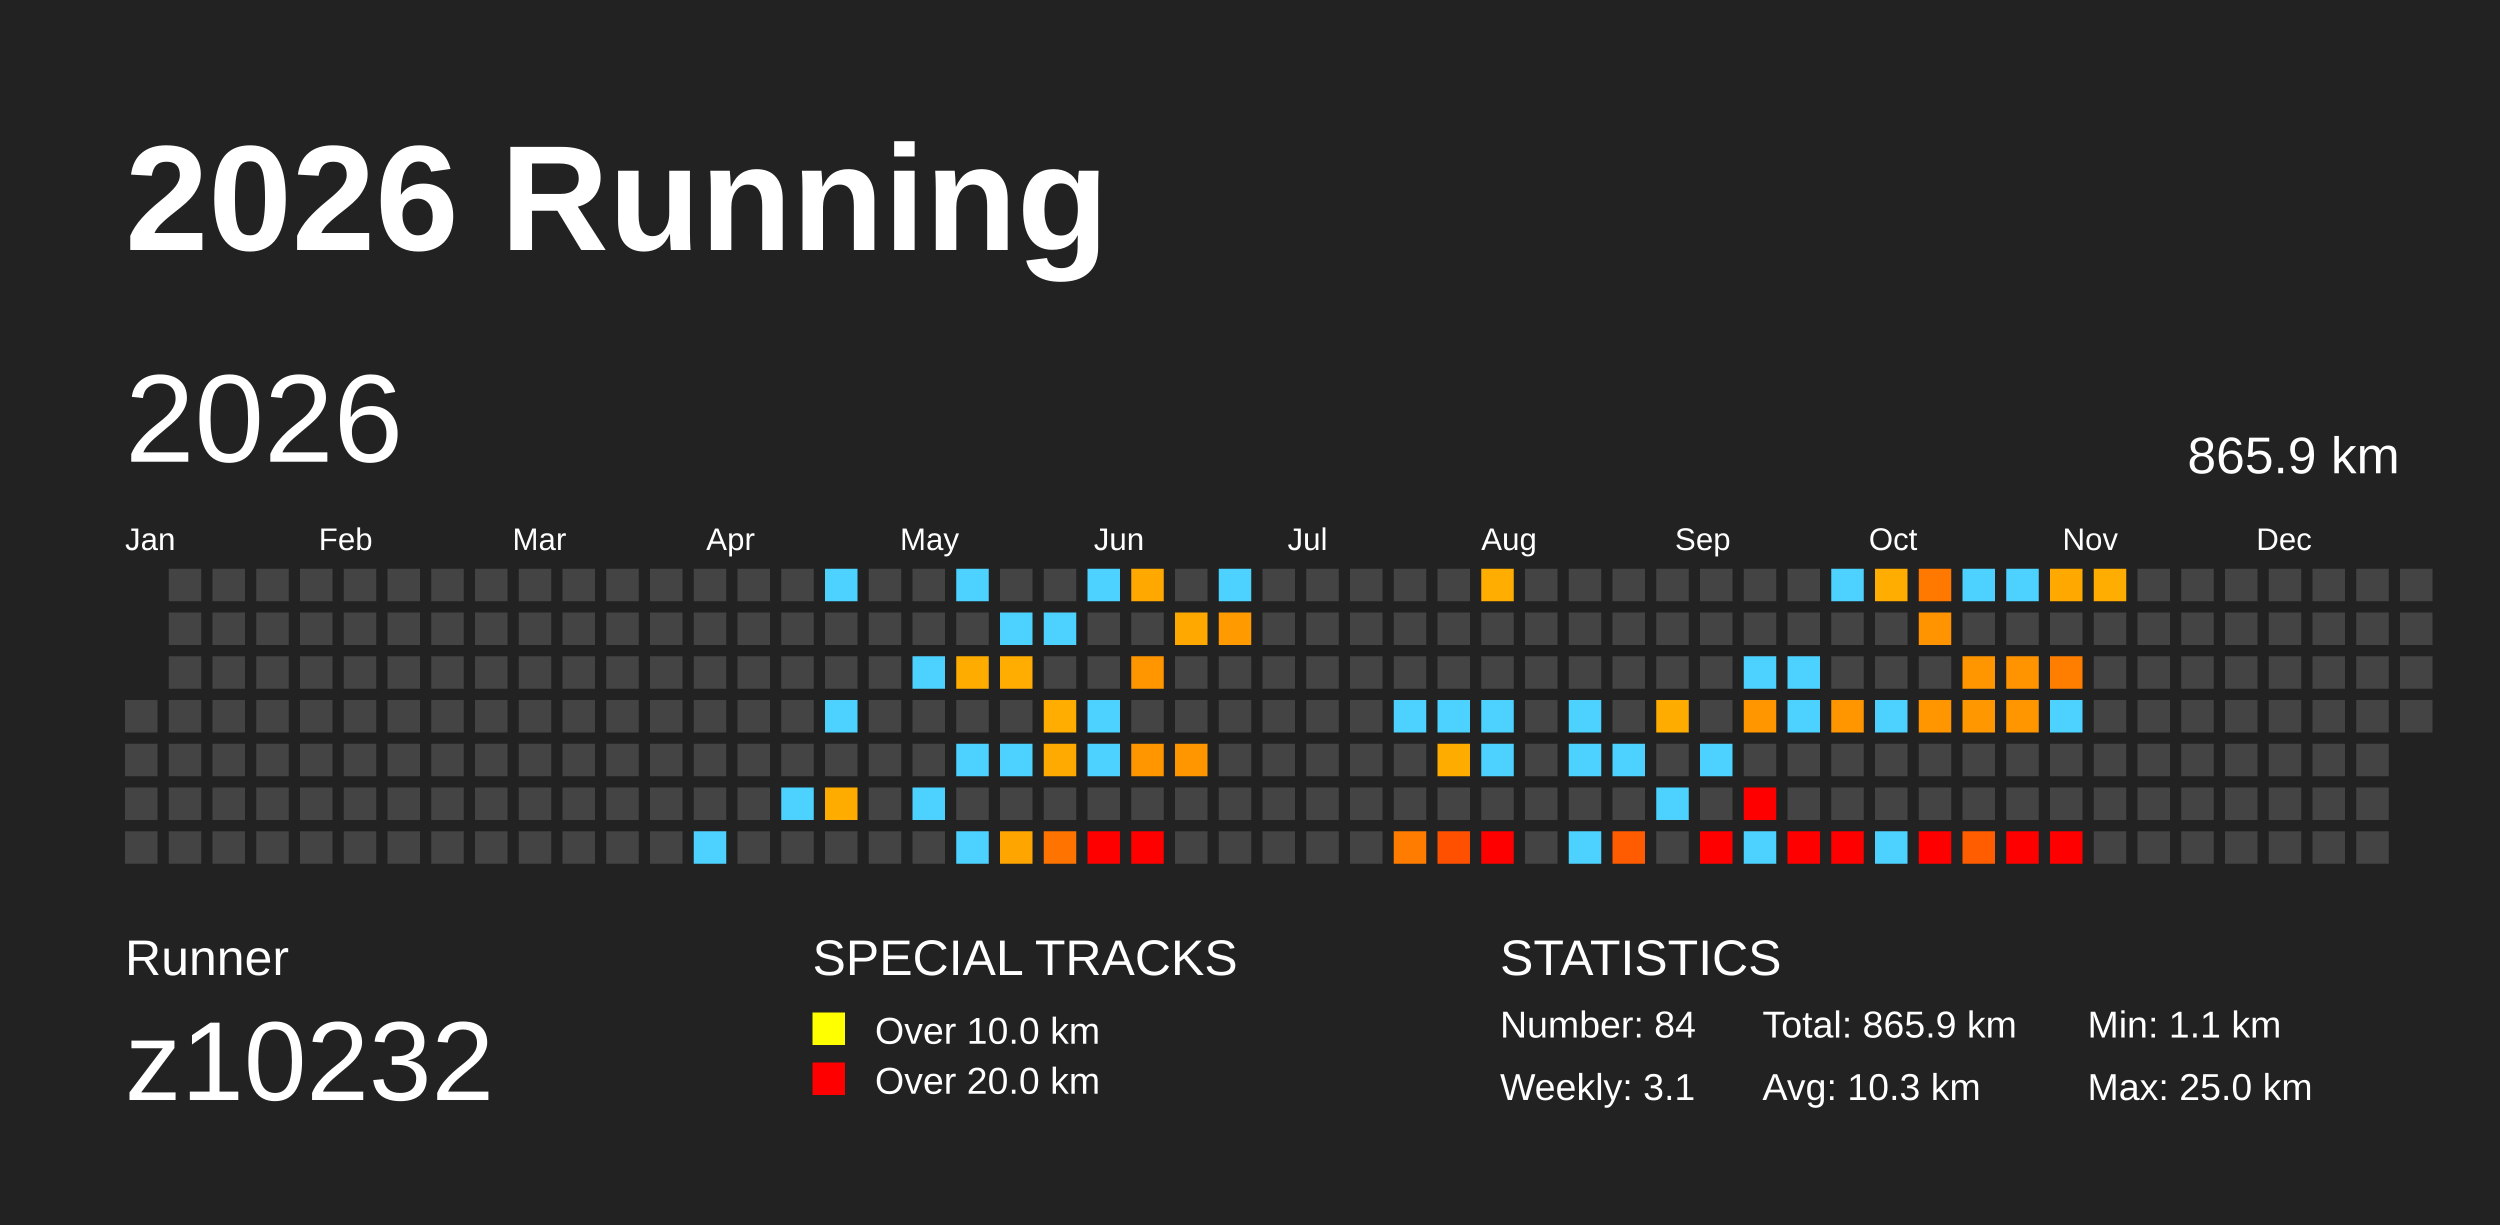
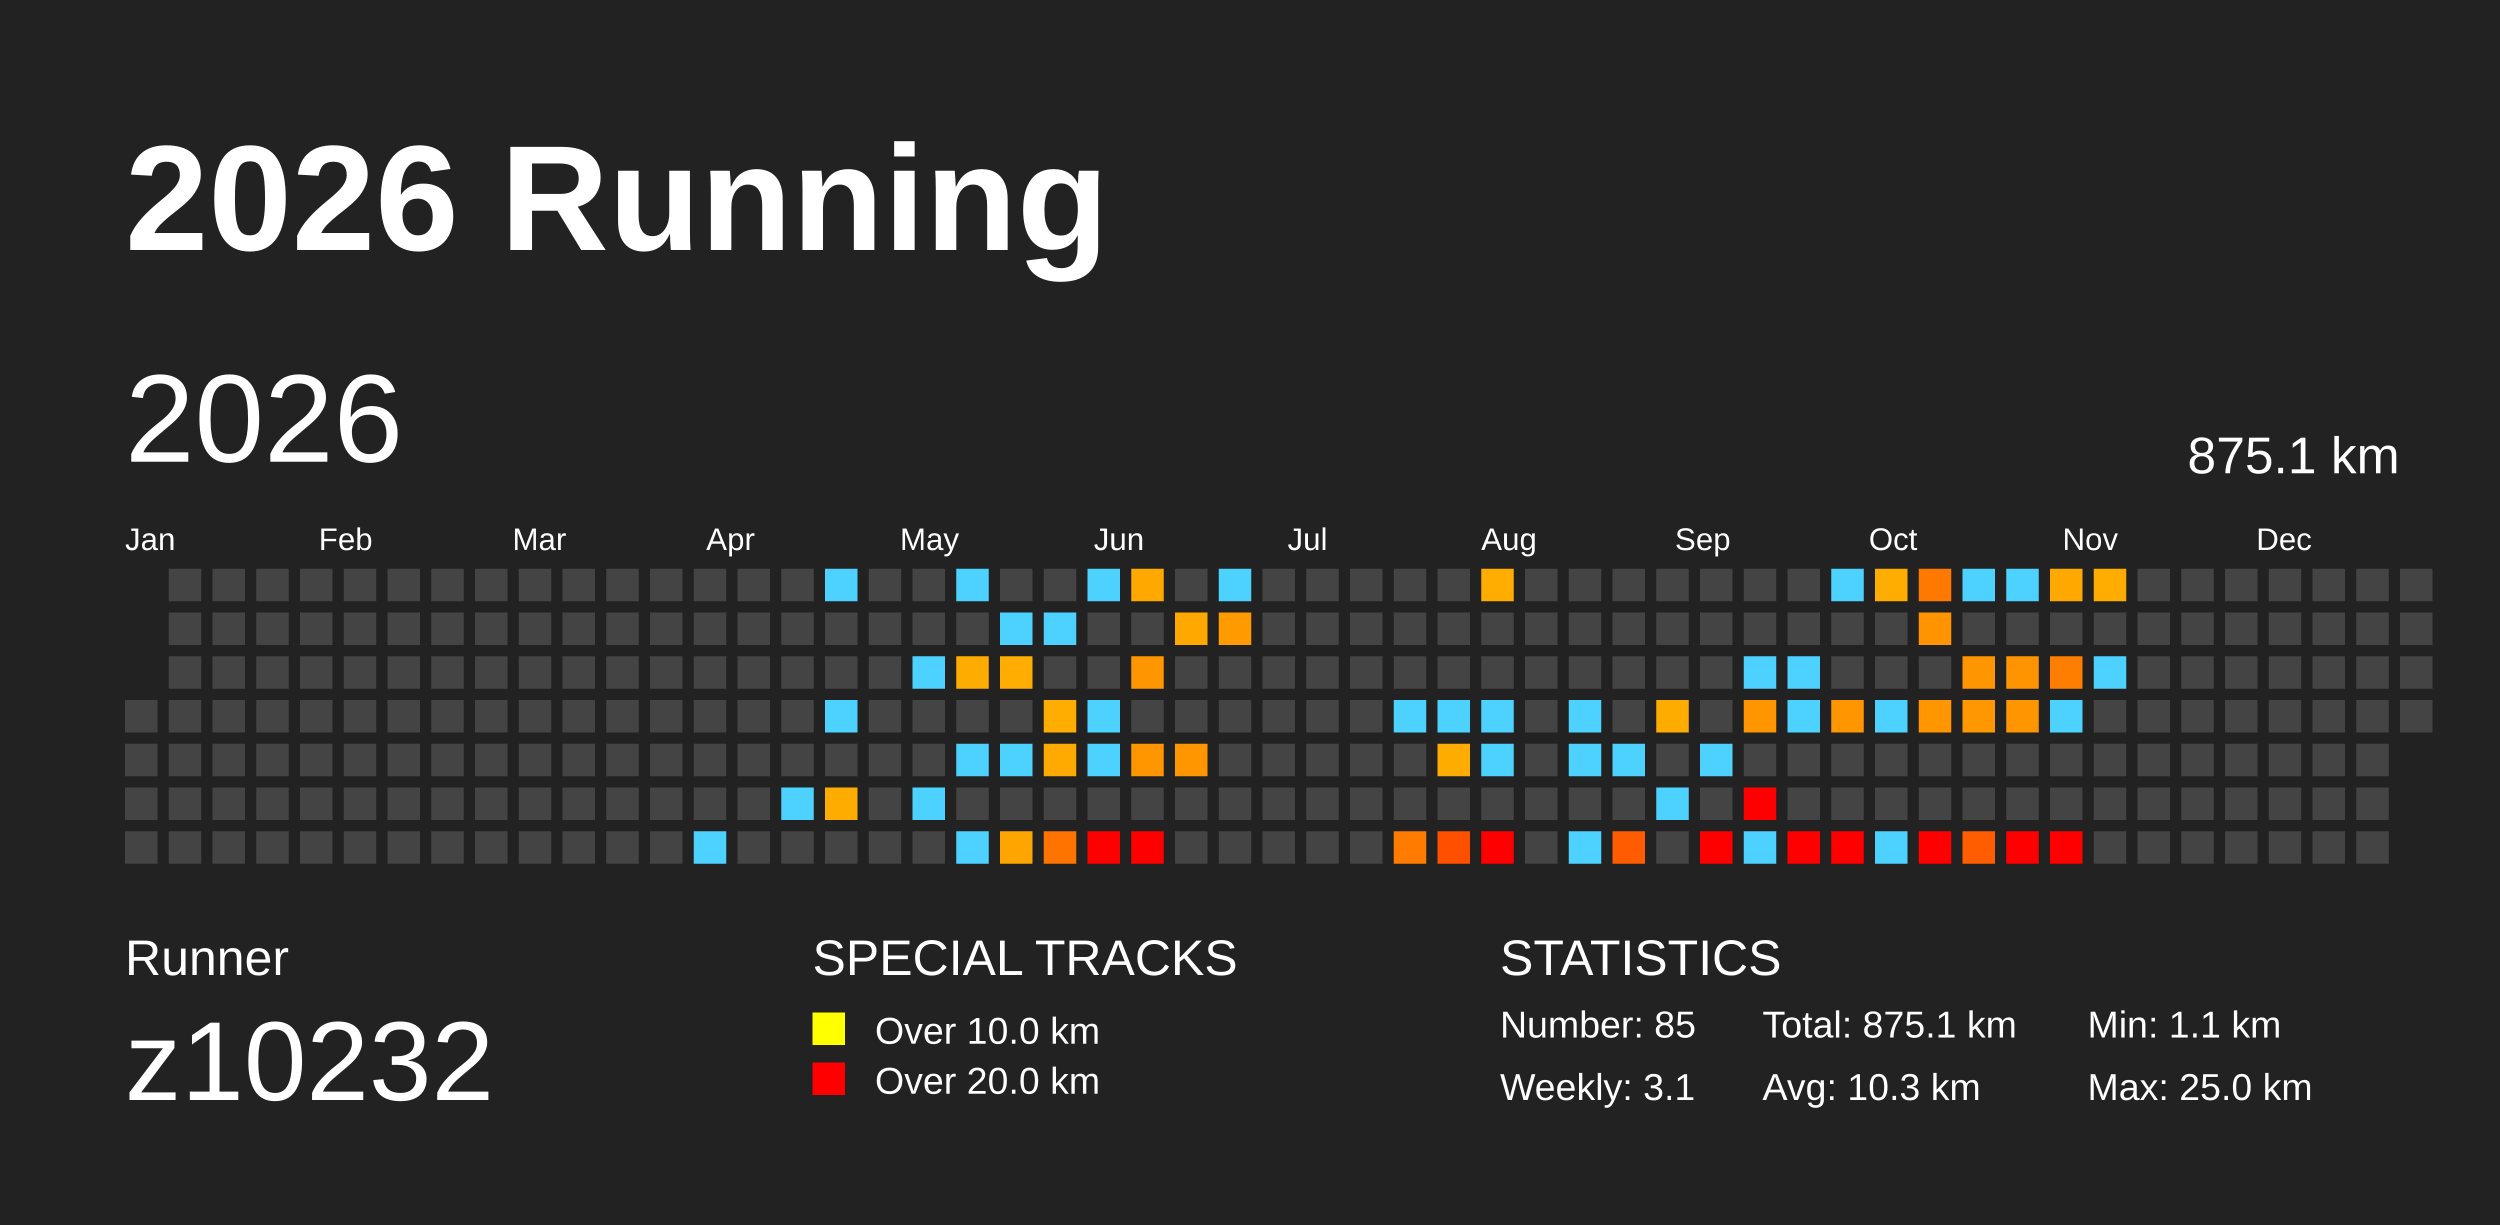
<svg xmlns="http://www.w3.org/2000/svg" baseProfile="full" height="98mm" version="1.1" viewBox="0,0,200,98" width="200mm">
  <defs>
    <pattern height="2" id="indoor-stripe" patternUnits="userSpaceOnUse" width="2">
      <line stroke="white" stroke-opacity="0.45" stroke-width="0.5" x1="0" x2="2" y1="2" y2="0" />
    </pattern>
  </defs>
  <rect fill="#222222" height="98" width="200" x="0" y="0" />
  <text fill="#FFFFFF" style="font-size:12px; font-family:Arial; font-weight:bold;" x="10" y="20">2026 Running</text>
  <text fill="#FFFFFF" style="font-size:4px; font-family:Arial" x="10" y="78">Runner</text>
  <text fill="#FFFFFF" style="font-size:9px; font-family:Arial" x="10" y="88">z10232</text>
  <text fill="#FFFFFF" style="font-size:4px; font-family:Arial" x="65" y="78">SPECIAL TRACKS</text>
  <rect fill="yellow" height="2.6" width="2.6" x="65" y="81" />
  <text fill="#FFFFFF" style="font-size:3px; font-family:Arial" x="70" y="83.5">Over 10.0 km</text>
  <rect fill="red" height="2.6" width="2.6" x="65" y="85" />
  <text fill="#FFFFFF" style="font-size:3px; font-family:Arial" x="70" y="87.5">Over 20.0 km</text>
  <text fill="#FFFFFF" style="font-size:4px; font-family:Arial" x="120" y="78">STATISTICS</text>
-   <text fill="#FFFFFF" style="font-size:3px; font-family:Arial" x="120" y="83">Number: 84</text>
+   <text fill="#FFFFFF" style="font-size:3px; font-family:Arial" x="120" y="83">Number: 85</text>
  <text fill="#FFFFFF" style="font-size:3px; font-family:Arial" x="120" y="88">Weekly: 3.1</text>
-   <text fill="#FFFFFF" style="font-size:3px; font-family:Arial" x="141" y="83">Total: 865.9 km</text>
+   <text fill="#FFFFFF" style="font-size:3px; font-family:Arial" x="141" y="83">Total: 875.1 km</text>
  <text fill="#FFFFFF" style="font-size:3px; font-family:Arial" x="141" y="88">Avg: 10.3 km</text>
  <text fill="#FFFFFF" style="font-size:3px; font-family:Arial" x="167" y="83">Min: 1.1 km</text>
  <text fill="#FFFFFF" style="font-size:3px; font-family:Arial" x="167" y="88">Max: 25.0 km</text>
  <text dominant-baseline="hanging" fill="#FFFFFF" style="font-size:10.0px; font-family:Arial;" x="10" y="30">2026</text>
-   <text dominant-baseline="hanging" fill="#FFFFFF" style="font-size:4.125px; font-family:Arial;" x="175" y="35">865.9 km</text>
+   <text dominant-baseline="hanging" fill="#FFFFFF" style="font-size:4.125px; font-family:Arial;" x="175" y="35">875.1 km</text>
  <text fill="#FFFFFF" style="font-size:2.5px; font-family:Arial" x="10.0" y="44">Jan</text>
  <text fill="#FFFFFF" style="font-size:2.5px; font-family:Arial" x="25.5" y="44">Feb</text>
  <text fill="#FFFFFF" style="font-size:2.5px; font-family:Arial" x="41.0" y="44">Mar</text>
  <text fill="#FFFFFF" style="font-size:2.5px; font-family:Arial" x="56.5" y="44">Apr</text>
  <text fill="#FFFFFF" style="font-size:2.5px; font-family:Arial" x="72.0" y="44">May</text>
  <text fill="#FFFFFF" style="font-size:2.5px; font-family:Arial" x="87.5" y="44">Jun</text>
  <text fill="#FFFFFF" style="font-size:2.5px; font-family:Arial" x="103.0" y="44">Jul</text>
  <text fill="#FFFFFF" style="font-size:2.5px; font-family:Arial" x="118.5" y="44">Aug</text>
  <text fill="#FFFFFF" style="font-size:2.5px; font-family:Arial" x="134.0" y="44">Sep</text>
  <text fill="#FFFFFF" style="font-size:2.5px; font-family:Arial" x="149.5" y="44">Oct</text>
  <text fill="#FFFFFF" style="font-size:2.5px; font-family:Arial" x="165.0" y="44">Nov</text>
  <text fill="#FFFFFF" style="font-size:2.5px; font-family:Arial" x="180.5" y="44">Dec</text>
  <rect fill="#444444" height="2.6" width="2.6" x="10.0" y="56.0" />
  <rect fill="#444444" height="2.6" width="2.6" x="10.0" y="59.5" />
  <rect fill="#444444" height="2.6" width="2.6" x="10.0" y="63.0" />
  <rect fill="#444444" height="2.6" width="2.6" x="10.0" y="66.5" />
  <rect fill="#444444" height="2.6" width="2.6" x="13.5" y="45.5" />
  <rect fill="#444444" height="2.6" width="2.6" x="13.5" y="49.0" />
  <rect fill="#444444" height="2.6" width="2.6" x="13.5" y="52.5" />
  <rect fill="#444444" height="2.6" width="2.6" x="13.5" y="56.0" />
  <rect fill="#444444" height="2.6" width="2.6" x="13.5" y="59.5" />
  <rect fill="#444444" height="2.6" width="2.6" x="13.5" y="63.0" />
  <rect fill="#444444" height="2.6" width="2.6" x="13.5" y="66.5" />
  <rect fill="#444444" height="2.6" width="2.6" x="17.0" y="45.5" />
  <rect fill="#444444" height="2.6" width="2.6" x="17.0" y="49.0" />
  <rect fill="#444444" height="2.6" width="2.6" x="17.0" y="52.5" />
  <rect fill="#444444" height="2.6" width="2.6" x="17.0" y="56.0" />
  <rect fill="#444444" height="2.6" width="2.6" x="17.0" y="59.5" />
  <rect fill="#444444" height="2.6" width="2.6" x="17.0" y="63.0" />
  <rect fill="#444444" height="2.6" width="2.6" x="17.0" y="66.5" />
  <rect fill="#444444" height="2.6" width="2.6" x="20.5" y="45.5" />
  <rect fill="#444444" height="2.6" width="2.6" x="20.5" y="49.0" />
  <rect fill="#444444" height="2.6" width="2.6" x="20.5" y="52.5" />
  <rect fill="#444444" height="2.6" width="2.6" x="20.5" y="56.0" />
  <rect fill="#444444" height="2.6" width="2.6" x="20.5" y="59.5" />
  <rect fill="#444444" height="2.6" width="2.6" x="20.5" y="63.0" />
  <rect fill="#444444" height="2.6" width="2.6" x="20.5" y="66.5" />
  <rect fill="#444444" height="2.6" width="2.6" x="24.0" y="45.5" />
  <rect fill="#444444" height="2.6" width="2.6" x="24.0" y="49.0" />
  <rect fill="#444444" height="2.6" width="2.6" x="24.0" y="52.5" />
  <rect fill="#444444" height="2.6" width="2.6" x="24.0" y="56.0" />
  <rect fill="#444444" height="2.6" width="2.6" x="24.0" y="59.5" />
  <rect fill="#444444" height="2.6" width="2.6" x="24.0" y="63.0" />
  <rect fill="#444444" height="2.6" width="2.6" x="24.0" y="66.5" />
  <rect fill="#444444" height="2.6" width="2.6" x="27.5" y="45.5" />
  <rect fill="#444444" height="2.6" width="2.6" x="27.5" y="49.0" />
  <rect fill="#444444" height="2.6" width="2.6" x="27.5" y="52.5" />
  <rect fill="#444444" height="2.6" width="2.6" x="27.5" y="56.0" />
  <rect fill="#444444" height="2.6" width="2.6" x="27.5" y="59.5" />
  <rect fill="#444444" height="2.6" width="2.6" x="27.5" y="63.0" />
  <rect fill="#444444" height="2.6" width="2.6" x="27.5" y="66.5" />
  <rect fill="#444444" height="2.6" width="2.6" x="31.0" y="45.5" />
  <rect fill="#444444" height="2.6" width="2.6" x="31.0" y="49.0" />
  <rect fill="#444444" height="2.6" width="2.6" x="31.0" y="52.5" />
  <rect fill="#444444" height="2.6" width="2.6" x="31.0" y="56.0" />
  <rect fill="#444444" height="2.6" width="2.6" x="31.0" y="59.5" />
  <rect fill="#444444" height="2.6" width="2.6" x="31.0" y="63.0" />
  <rect fill="#444444" height="2.6" width="2.6" x="31.0" y="66.5" />
  <rect fill="#444444" height="2.6" width="2.6" x="34.5" y="45.5" />
  <rect fill="#444444" height="2.6" width="2.6" x="34.5" y="49.0" />
  <rect fill="#444444" height="2.6" width="2.6" x="34.5" y="52.5" />
  <rect fill="#444444" height="2.6" width="2.6" x="34.5" y="56.0" />
  <rect fill="#444444" height="2.6" width="2.6" x="34.5" y="59.5" />
  <rect fill="#444444" height="2.6" width="2.6" x="34.5" y="63.0" />
  <rect fill="#444444" height="2.6" width="2.6" x="34.5" y="66.5" />
  <rect fill="#444444" height="2.6" width="2.6" x="38.0" y="45.5" />
  <rect fill="#444444" height="2.6" width="2.6" x="38.0" y="49.0" />
  <rect fill="#444444" height="2.6" width="2.6" x="38.0" y="52.5" />
  <rect fill="#444444" height="2.6" width="2.6" x="38.0" y="56.0" />
  <rect fill="#444444" height="2.6" width="2.6" x="38.0" y="59.5" />
  <rect fill="#444444" height="2.6" width="2.6" x="38.0" y="63.0" />
  <rect fill="#444444" height="2.6" width="2.6" x="38.0" y="66.5" />
  <rect fill="#444444" height="2.6" width="2.6" x="41.5" y="45.5" />
  <rect fill="#444444" height="2.6" width="2.6" x="41.5" y="49.0" />
  <rect fill="#444444" height="2.6" width="2.6" x="41.5" y="52.5" />
  <rect fill="#444444" height="2.6" width="2.6" x="41.5" y="56.0" />
  <rect fill="#444444" height="2.6" width="2.6" x="41.5" y="59.5" />
  <rect fill="#444444" height="2.6" width="2.6" x="41.5" y="63.0" />
  <rect fill="#444444" height="2.6" width="2.6" x="41.5" y="66.5" />
  <rect fill="#444444" height="2.6" width="2.6" x="45.0" y="45.5" />
  <rect fill="#444444" height="2.6" width="2.6" x="45.0" y="49.0" />
  <rect fill="#444444" height="2.6" width="2.6" x="45.0" y="52.5" />
  <rect fill="#444444" height="2.6" width="2.6" x="45.0" y="56.0" />
  <rect fill="#444444" height="2.6" width="2.6" x="45.0" y="59.5" />
  <rect fill="#444444" height="2.6" width="2.6" x="45.0" y="63.0" />
  <rect fill="#444444" height="2.6" width="2.6" x="45.0" y="66.5" />
  <rect fill="#444444" height="2.6" width="2.6" x="48.5" y="45.5" />
  <rect fill="#444444" height="2.6" width="2.6" x="48.5" y="49.0" />
  <rect fill="#444444" height="2.6" width="2.6" x="48.5" y="52.5" />
  <rect fill="#444444" height="2.6" width="2.6" x="48.5" y="56.0" />
  <rect fill="#444444" height="2.6" width="2.6" x="48.5" y="59.5" />
  <rect fill="#444444" height="2.6" width="2.6" x="48.5" y="63.0" />
  <rect fill="#444444" height="2.6" width="2.6" x="48.5" y="66.5" />
  <rect fill="#444444" height="2.6" width="2.6" x="52.0" y="45.5" />
  <rect fill="#444444" height="2.6" width="2.6" x="52.0" y="49.0" />
  <rect fill="#444444" height="2.6" width="2.6" x="52.0" y="52.5" />
  <rect fill="#444444" height="2.6" width="2.6" x="52.0" y="56.0" />
  <rect fill="#444444" height="2.6" width="2.6" x="52.0" y="59.5" />
  <rect fill="#444444" height="2.6" width="2.6" x="52.0" y="63.0" />
  <rect fill="#444444" height="2.6" width="2.6" x="52.0" y="66.5" />
  <rect fill="#444444" height="2.6" width="2.6" x="55.5" y="45.5" />
  <rect fill="#444444" height="2.6" width="2.6" x="55.5" y="49.0" />
  <rect fill="#444444" height="2.6" width="2.6" x="55.5" y="52.5" />
  <rect fill="#444444" height="2.6" width="2.6" x="55.5" y="56.0" />
  <rect fill="#444444" height="2.6" width="2.6" x="55.5" y="59.5" />
  <rect fill="#444444" height="2.6" width="2.6" x="55.5" y="63.0" />
  <rect fill="#4dd2ff" height="2.6" width="2.6" x="55.5" y="66.5" />
  <rect fill="#444444" height="2.6" width="2.6" x="59.0" y="45.5" />
  <rect fill="#444444" height="2.6" width="2.6" x="59.0" y="49.0" />
  <rect fill="#444444" height="2.6" width="2.6" x="59.0" y="52.5" />
  <rect fill="#444444" height="2.6" width="2.6" x="59.0" y="56.0" />
  <rect fill="#444444" height="2.6" width="2.6" x="59.0" y="59.5" />
  <rect fill="#444444" height="2.6" width="2.6" x="59.0" y="63.0" />
  <rect fill="#444444" height="2.6" width="2.6" x="59.0" y="66.5" />
  <rect fill="#444444" height="2.6" width="2.6" x="62.5" y="45.5" />
  <rect fill="#444444" height="2.6" width="2.6" x="62.5" y="49.0" />
  <rect fill="#444444" height="2.6" width="2.6" x="62.5" y="52.5" />
  <rect fill="#444444" height="2.6" width="2.6" x="62.5" y="56.0" />
  <rect fill="#444444" height="2.6" width="2.6" x="62.5" y="59.5" />
  <rect fill="#4dd2ff" height="2.6" width="2.6" x="62.5" y="63.0" />
  <rect fill="#444444" height="2.6" width="2.6" x="62.5" y="66.5" />
  <rect fill="#4dd2ff" height="2.6" width="2.6" x="66.0" y="45.5" />
  <rect fill="#444444" height="2.6" width="2.6" x="66.0" y="49.0" />
  <rect fill="#444444" height="2.6" width="2.6" x="66.0" y="52.5" />
  <rect fill="#4dd2ff" height="2.6" width="2.6" x="66.0" y="56.0" />
  <rect fill="#444444" height="2.6" width="2.6" x="66.0" y="59.5" />
  <rect fill="#ffac00" height="2.6" width="2.6" x="66.0" y="63.0" />
  <rect fill="#444444" height="2.6" width="2.6" x="66.0" y="66.5" />
  <rect fill="#444444" height="2.6" width="2.6" x="69.5" y="45.5" />
  <rect fill="#444444" height="2.6" width="2.6" x="69.5" y="49.0" />
  <rect fill="#444444" height="2.6" width="2.6" x="69.5" y="52.5" />
  <rect fill="#444444" height="2.6" width="2.6" x="69.5" y="56.0" />
  <rect fill="#444444" height="2.6" width="2.6" x="69.5" y="59.5" />
  <rect fill="#444444" height="2.6" width="2.6" x="69.5" y="63.0" />
  <rect fill="#444444" height="2.6" width="2.6" x="69.5" y="66.5" />
  <rect fill="#444444" height="2.6" width="2.6" x="73.0" y="45.5" />
  <rect fill="#444444" height="2.6" width="2.6" x="73.0" y="49.0" />
  <rect fill="#4dd2ff" height="2.6" width="2.6" x="73.0" y="52.5" />
  <rect fill="#444444" height="2.6" width="2.6" x="73.0" y="56.0" />
  <rect fill="#444444" height="2.6" width="2.6" x="73.0" y="59.5" />
  <rect fill="#4dd2ff" height="2.6" width="2.6" x="73.0" y="63.0" />
  <rect fill="#444444" height="2.6" width="2.6" x="73.0" y="66.5" />
  <rect fill="#4dd2ff" height="2.6" width="2.6" x="76.5" y="45.5" />
  <rect fill="#444444" height="2.6" width="2.6" x="76.5" y="49.0" />
  <rect fill="#ffac00" height="2.6" width="2.6" x="76.5" y="52.5" />
  <rect fill="#444444" height="2.6" width="2.6" x="76.5" y="56.0" />
  <rect fill="#4dd2ff" height="2.6" width="2.6" x="76.5" y="59.5" />
  <rect fill="#444444" height="2.6" width="2.6" x="76.5" y="63.0" />
  <rect fill="#4dd2ff" height="2.6" width="2.6" x="76.5" y="66.5" />
  <rect fill="#444444" height="2.6" width="2.6" x="80.0" y="45.5" />
  <rect fill="#4dd2ff" height="2.6" width="2.6" x="80.0" y="49.0" />
  <rect fill="#ffad00" height="2.6" width="2.6" x="80.0" y="52.5" />
  <rect fill="#444444" height="2.6" width="2.6" x="80.0" y="56.0" />
  <rect fill="#4dd2ff" height="2.6" width="2.6" x="80.0" y="59.5" />
  <rect fill="#444444" height="2.6" width="2.6" x="80.0" y="63.0" />
  <rect fill="#ffa500" height="2.6" width="2.6" x="80.0" y="66.5" />
  <rect fill="#444444" height="2.6" width="2.6" x="83.5" y="45.5" />
  <rect fill="#4dd2ff" height="2.6" width="2.6" x="83.5" y="49.0" />
  <rect fill="#444444" height="2.6" width="2.6" x="83.5" y="52.5" />
  <rect fill="#ffad00" height="2.6" width="2.6" x="83.5" y="56.0" />
  <rect fill="#ffaa00" height="2.6" width="2.6" x="83.5" y="59.5" />
  <rect fill="#444444" height="2.6" width="2.6" x="83.5" y="63.0" />
  <rect fill="#ff7400" height="2.6" width="2.6" x="83.5" y="66.5" />
  <rect fill="#4dd2ff" height="2.6" width="2.6" x="87.0" y="45.5" />
  <rect fill="#444444" height="2.6" width="2.6" x="87.0" y="49.0" />
  <rect fill="#444444" height="2.6" width="2.6" x="87.0" y="52.5" />
  <rect fill="#4dd2ff" height="2.6" width="2.6" x="87.0" y="56.0" />
  <rect fill="#4dd2ff" height="2.6" width="2.6" x="87.0" y="59.5" />
  <rect fill="#444444" height="2.6" width="2.6" x="87.0" y="63.0" />
  <rect fill="red" height="2.6" width="2.6" x="87.0" y="66.5" />
  <rect fill="#ffa900" height="2.6" width="2.6" x="90.5" y="45.5" />
  <rect fill="#444444" height="2.6" width="2.6" x="90.5" y="49.0" />
  <rect fill="#ff9600" height="2.6" width="2.6" x="90.5" y="52.5" />
  <rect fill="#444444" height="2.6" width="2.6" x="90.5" y="56.0" />
  <rect fill="#ff9600" height="2.6" width="2.6" x="90.5" y="59.5" />
  <rect fill="#444444" height="2.6" width="2.6" x="90.5" y="63.0" />
  <rect fill="red" height="2.6" width="2.6" x="90.5" y="66.5" />
  <rect fill="#444444" height="2.6" width="2.6" x="94.0" y="45.5" />
  <rect fill="#ffa900" height="2.6" width="2.6" x="94.0" y="49.0" />
  <rect fill="#444444" height="2.6" width="2.6" x="94.0" y="52.5" />
  <rect fill="#444444" height="2.6" width="2.6" x="94.0" y="56.0" />
  <rect fill="#ff9600" height="2.6" width="2.6" x="94.0" y="59.5" />
  <rect fill="#444444" height="2.6" width="2.6" x="94.0" y="63.0" />
  <rect fill="#444444" height="2.6" width="2.6" x="94.0" y="66.5" />
  <rect fill="#4dd2ff" height="2.6" width="2.6" x="97.5" y="45.5" />
  <rect fill="#ff9a00" height="2.6" width="2.6" x="97.5" y="49.0" />
  <rect fill="#444444" height="2.6" width="2.6" x="97.5" y="52.5" />
  <rect fill="#444444" height="2.6" width="2.6" x="97.5" y="56.0" />
  <rect fill="#444444" height="2.6" width="2.6" x="97.5" y="59.5" />
  <rect fill="#444444" height="2.6" width="2.6" x="97.5" y="63.0" />
  <rect fill="#444444" height="2.6" width="2.6" x="97.5" y="66.5" />
  <rect fill="#444444" height="2.6" width="2.6" x="101.0" y="45.5" />
  <rect fill="#444444" height="2.6" width="2.6" x="101.0" y="49.0" />
  <rect fill="#444444" height="2.6" width="2.6" x="101.0" y="52.5" />
  <rect fill="#444444" height="2.6" width="2.6" x="101.0" y="56.0" />
  <rect fill="#444444" height="2.6" width="2.6" x="101.0" y="59.5" />
  <rect fill="#444444" height="2.6" width="2.6" x="101.0" y="63.0" />
  <rect fill="#444444" height="2.6" width="2.6" x="101.0" y="66.5" />
  <rect fill="#444444" height="2.6" width="2.6" x="104.5" y="45.5" />
  <rect fill="#444444" height="2.6" width="2.6" x="104.5" y="49.0" />
  <rect fill="#444444" height="2.6" width="2.6" x="104.5" y="52.5" />
  <rect fill="#444444" height="2.6" width="2.6" x="104.5" y="56.0" />
  <rect fill="#444444" height="2.6" width="2.6" x="104.5" y="59.5" />
  <rect fill="#444444" height="2.6" width="2.6" x="104.5" y="63.0" />
  <rect fill="#444444" height="2.6" width="2.6" x="104.5" y="66.5" />
  <rect fill="#444444" height="2.6" width="2.6" x="108.0" y="45.5" />
  <rect fill="#444444" height="2.6" width="2.6" x="108.0" y="49.0" />
  <rect fill="#444444" height="2.6" width="2.6" x="108.0" y="52.5" />
  <rect fill="#444444" height="2.6" width="2.6" x="108.0" y="56.0" />
  <rect fill="#444444" height="2.6" width="2.6" x="108.0" y="59.5" />
  <rect fill="#444444" height="2.6" width="2.6" x="108.0" y="63.0" />
  <rect fill="#444444" height="2.6" width="2.6" x="108.0" y="66.5" />
  <rect fill="#444444" height="2.6" width="2.6" x="111.5" y="45.5" />
  <rect fill="#444444" height="2.6" width="2.6" x="111.5" y="49.0" />
  <rect fill="#444444" height="2.6" width="2.6" x="111.5" y="52.5" />
  <rect fill="#4dd2ff" height="2.6" width="2.6" x="111.5" y="56.0" />
  <rect fill="#444444" height="2.6" width="2.6" x="111.5" y="59.5" />
  <rect fill="#444444" height="2.6" width="2.6" x="111.5" y="63.0" />
  <rect fill="#ff7c00" height="2.6" width="2.6" x="111.5" y="66.5" />
  <rect fill="#444444" height="2.6" width="2.6" x="115.0" y="45.5" />
  <rect fill="#444444" height="2.6" width="2.6" x="115.0" y="49.0" />
  <rect fill="#444444" height="2.6" width="2.6" x="115.0" y="52.5" />
  <rect fill="#4dd2ff" height="2.6" width="2.6" x="115.0" y="56.0" />
  <rect fill="#ffac00" height="2.6" width="2.6" x="115.0" y="59.5" />
  <rect fill="#444444" height="2.6" width="2.6" x="115.0" y="63.0" />
  <rect fill="#ff5000" height="2.6" width="2.6" x="115.0" y="66.5" />
  <rect fill="#ffad00" height="2.6" width="2.6" x="118.5" y="45.5" />
  <rect fill="#444444" height="2.6" width="2.6" x="118.5" y="49.0" />
  <rect fill="#444444" height="2.6" width="2.6" x="118.5" y="52.5" />
  <rect fill="#4dd2ff" height="2.6" width="2.6" x="118.5" y="56.0" />
  <rect fill="#4dd2ff" height="2.6" width="2.6" x="118.5" y="59.5" />
  <rect fill="#444444" height="2.6" width="2.6" x="118.5" y="63.0" />
  <rect fill="red" height="2.6" width="2.6" x="118.5" y="66.5" />
  <rect fill="#444444" height="2.6" width="2.6" x="122.0" y="45.5" />
  <rect fill="#444444" height="2.6" width="2.6" x="122.0" y="49.0" />
  <rect fill="#444444" height="2.6" width="2.6" x="122.0" y="52.5" />
  <rect fill="#444444" height="2.6" width="2.6" x="122.0" y="56.0" />
  <rect fill="#444444" height="2.6" width="2.6" x="122.0" y="59.5" />
  <rect fill="#444444" height="2.6" width="2.6" x="122.0" y="63.0" />
  <rect fill="#444444" height="2.6" width="2.6" x="122.0" y="66.5" />
  <rect fill="#444444" height="2.6" width="2.6" x="125.5" y="45.5" />
  <rect fill="#444444" height="2.6" width="2.6" x="125.5" y="49.0" />
  <rect fill="#444444" height="2.6" width="2.6" x="125.5" y="52.5" />
  <rect fill="#4dd2ff" height="2.6" width="2.6" x="125.5" y="56.0" />
  <rect fill="#4dd2ff" height="2.6" width="2.6" x="125.5" y="59.5" />
  <rect fill="#444444" height="2.6" width="2.6" x="125.5" y="63.0" />
  <rect fill="#4dd2ff" height="2.6" width="2.6" x="125.5" y="66.5" />
  <rect fill="#444444" height="2.6" width="2.6" x="129.0" y="45.5" />
  <rect fill="#444444" height="2.6" width="2.6" x="129.0" y="49.0" />
  <rect fill="#444444" height="2.6" width="2.6" x="129.0" y="52.5" />
  <rect fill="#444444" height="2.6" width="2.6" x="129.0" y="56.0" />
  <rect fill="#4dd2ff" height="2.6" width="2.6" x="129.0" y="59.5" />
  <rect fill="#444444" height="2.6" width="2.6" x="129.0" y="63.0" />
  <rect fill="#ff5b00" height="2.6" width="2.6" x="129.0" y="66.5" />
  <rect fill="#444444" height="2.6" width="2.6" x="132.5" y="45.5" />
  <rect fill="#444444" height="2.6" width="2.6" x="132.5" y="49.0" />
  <rect fill="#444444" height="2.6" width="2.6" x="132.5" y="52.5" />
  <rect fill="#ffac00" height="2.6" width="2.6" x="132.5" y="56.0" />
  <rect fill="#444444" height="2.6" width="2.6" x="132.5" y="59.5" />
  <rect fill="#4dd2ff" height="2.6" width="2.6" x="132.5" y="63.0" />
  <rect fill="#444444" height="2.6" width="2.6" x="132.5" y="66.5" />
  <rect fill="#444444" height="2.6" width="2.6" x="136.0" y="45.5" />
  <rect fill="#444444" height="2.6" width="2.6" x="136.0" y="49.0" />
  <rect fill="#444444" height="2.6" width="2.6" x="136.0" y="52.5" />
  <rect fill="#444444" height="2.6" width="2.6" x="136.0" y="56.0" />
  <rect fill="#4dd2ff" height="2.6" width="2.6" x="136.0" y="59.5" />
  <rect fill="#444444" height="2.6" width="2.6" x="136.0" y="63.0" />
  <rect fill="red" height="2.6" width="2.6" x="136.0" y="66.5" />
  <rect fill="#444444" height="2.6" width="2.6" x="139.5" y="45.5" />
  <rect fill="#444444" height="2.6" width="2.6" x="139.5" y="49.0" />
  <rect fill="#4dd2ff" height="2.6" width="2.6" x="139.5" y="52.5" />
  <rect fill="#ff9600" height="2.6" width="2.6" x="139.5" y="56.0" />
  <rect fill="#444444" height="2.6" width="2.6" x="139.5" y="59.5" />
  <rect fill="red" height="2.6" width="2.6" x="139.5" y="63.0" />
  <rect fill="#4dd2ff" height="2.6" width="2.6" x="139.5" y="66.5" />
  <rect fill="#444444" height="2.6" width="2.6" x="143.0" y="45.5" />
  <rect fill="#444444" height="2.6" width="2.6" x="143.0" y="49.0" />
  <rect fill="#4dd2ff" height="2.6" width="2.6" x="143.0" y="52.5" />
  <rect fill="#4dd2ff" height="2.6" width="2.6" x="143.0" y="56.0" />
  <rect fill="#444444" height="2.6" width="2.6" x="143.0" y="59.5" />
  <rect fill="#444444" height="2.6" width="2.6" x="143.0" y="63.0" />
  <rect fill="red" height="2.6" width="2.6" x="143.0" y="66.5" />
  <rect fill="#4dd2ff" height="2.6" width="2.6" x="146.5" y="45.5" />
  <rect fill="#444444" height="2.6" width="2.6" x="146.5" y="49.0" />
  <rect fill="#444444" height="2.6" width="2.6" x="146.5" y="52.5" />
  <rect fill="#ff9600" height="2.6" width="2.6" x="146.5" y="56.0" />
  <rect fill="#444444" height="2.6" width="2.6" x="146.5" y="59.5" />
  <rect fill="#444444" height="2.6" width="2.6" x="146.5" y="63.0" />
  <rect fill="red" height="2.6" width="2.6" x="146.5" y="66.5" />
  <rect fill="#ffad00" height="2.6" width="2.6" x="150.0" y="45.5" />
  <rect fill="#444444" height="2.6" width="2.6" x="150.0" y="49.0" />
  <rect fill="#444444" height="2.6" width="2.6" x="150.0" y="52.5" />
  <rect fill="#4dd2ff" height="2.6" width="2.6" x="150.0" y="56.0" />
  <rect fill="#444444" height="2.6" width="2.6" x="150.0" y="59.5" />
  <rect fill="#444444" height="2.6" width="2.6" x="150.0" y="63.0" />
  <rect fill="#4dd2ff" height="2.6" width="2.6" x="150.0" y="66.5" />
  <rect fill="#ff7900" height="2.6" width="2.6" x="153.5" y="45.5" />
  <rect fill="#ff9300" height="2.6" width="2.6" x="153.5" y="49.0" />
  <rect fill="#444444" height="2.6" width="2.6" x="153.5" y="52.5" />
  <rect fill="#ff9600" height="2.6" width="2.6" x="153.5" y="56.0" />
  <rect fill="#444444" height="2.6" width="2.6" x="153.5" y="59.5" />
  <rect fill="#444444" height="2.6" width="2.6" x="153.5" y="63.0" />
  <rect fill="red" height="2.6" width="2.6" x="153.5" y="66.5" />
  <rect fill="#4dd2ff" height="2.6" width="2.6" x="157.0" y="45.5" />
  <rect fill="#444444" height="2.6" width="2.6" x="157.0" y="49.0" />
  <rect fill="#ff9600" height="2.6" width="2.6" x="157.0" y="52.5" />
  <rect fill="#ff9800" height="2.6" width="2.6" x="157.0" y="56.0" />
  <rect fill="#444444" height="2.6" width="2.6" x="157.0" y="59.5" />
  <rect fill="#444444" height="2.6" width="2.6" x="157.0" y="63.0" />
  <rect fill="#ff5d00" height="2.6" width="2.6" x="157.0" y="66.5" />
  <rect fill="#4dd2ff" height="2.6" width="2.6" x="160.5" y="45.5" />
  <rect fill="#444444" height="2.6" width="2.6" x="160.5" y="49.0" />
  <rect fill="#ff9400" height="2.6" width="2.6" x="160.5" y="52.5" />
  <rect fill="#ff9600" height="2.6" width="2.6" x="160.5" y="56.0" />
  <rect fill="#444444" height="2.6" width="2.6" x="160.5" y="59.5" />
  <rect fill="#444444" height="2.6" width="2.6" x="160.5" y="63.0" />
  <rect fill="red" height="2.6" width="2.6" x="160.5" y="66.5" />
  <rect fill="#ffa900" height="2.6" width="2.6" x="164.0" y="45.5" />
  <rect fill="#444444" height="2.6" width="2.6" x="164.0" y="49.0" />
  <rect fill="#ff7e00" height="2.6" width="2.6" x="164.0" y="52.5" />
  <rect fill="#4dd2ff" height="2.6" width="2.6" x="164.0" y="56.0" />
  <rect fill="#444444" height="2.6" width="2.6" x="164.0" y="59.5" />
  <rect fill="#444444" height="2.6" width="2.6" x="164.0" y="63.0" />
  <rect fill="red" height="2.6" width="2.6" x="164.0" y="66.5" />
  <rect fill="#ffad00" height="2.6" width="2.6" x="167.5" y="45.5" />
  <rect fill="#444444" height="2.6" width="2.6" x="167.5" y="49.0" />
-   <rect fill="#444444" height="2.6" width="2.6" x="167.5" y="52.5" />
+   <rect fill="#4dd2ff" height="2.6" width="2.6" x="167.5" y="52.5" />
  <rect fill="#444444" height="2.6" width="2.6" x="167.5" y="56.0" />
  <rect fill="#444444" height="2.6" width="2.6" x="167.5" y="59.5" />
  <rect fill="#444444" height="2.6" width="2.6" x="167.5" y="63.0" />
  <rect fill="#444444" height="2.6" width="2.6" x="167.5" y="66.5" />
  <rect fill="#444444" height="2.6" width="2.6" x="171.0" y="45.5" />
  <rect fill="#444444" height="2.6" width="2.6" x="171.0" y="49.0" />
  <rect fill="#444444" height="2.6" width="2.6" x="171.0" y="52.5" />
  <rect fill="#444444" height="2.6" width="2.6" x="171.0" y="56.0" />
  <rect fill="#444444" height="2.6" width="2.6" x="171.0" y="59.5" />
  <rect fill="#444444" height="2.6" width="2.6" x="171.0" y="63.0" />
  <rect fill="#444444" height="2.6" width="2.6" x="171.0" y="66.5" />
  <rect fill="#444444" height="2.6" width="2.6" x="174.5" y="45.5" />
  <rect fill="#444444" height="2.6" width="2.6" x="174.5" y="49.0" />
  <rect fill="#444444" height="2.6" width="2.6" x="174.5" y="52.5" />
  <rect fill="#444444" height="2.6" width="2.6" x="174.5" y="56.0" />
  <rect fill="#444444" height="2.6" width="2.6" x="174.5" y="59.5" />
  <rect fill="#444444" height="2.6" width="2.6" x="174.5" y="63.0" />
  <rect fill="#444444" height="2.6" width="2.6" x="174.5" y="66.5" />
  <rect fill="#444444" height="2.6" width="2.6" x="178.0" y="45.5" />
  <rect fill="#444444" height="2.6" width="2.6" x="178.0" y="49.0" />
  <rect fill="#444444" height="2.6" width="2.6" x="178.0" y="52.5" />
  <rect fill="#444444" height="2.6" width="2.6" x="178.0" y="56.0" />
  <rect fill="#444444" height="2.6" width="2.6" x="178.0" y="59.5" />
  <rect fill="#444444" height="2.6" width="2.6" x="178.0" y="63.0" />
  <rect fill="#444444" height="2.6" width="2.6" x="178.0" y="66.5" />
  <rect fill="#444444" height="2.6" width="2.6" x="181.5" y="45.5" />
  <rect fill="#444444" height="2.6" width="2.6" x="181.5" y="49.0" />
  <rect fill="#444444" height="2.6" width="2.6" x="181.5" y="52.5" />
  <rect fill="#444444" height="2.6" width="2.6" x="181.5" y="56.0" />
  <rect fill="#444444" height="2.6" width="2.6" x="181.5" y="59.5" />
  <rect fill="#444444" height="2.6" width="2.6" x="181.5" y="63.0" />
  <rect fill="#444444" height="2.6" width="2.6" x="181.5" y="66.5" />
  <rect fill="#444444" height="2.6" width="2.6" x="185.0" y="45.5" />
  <rect fill="#444444" height="2.6" width="2.6" x="185.0" y="49.0" />
  <rect fill="#444444" height="2.6" width="2.6" x="185.0" y="52.5" />
  <rect fill="#444444" height="2.6" width="2.6" x="185.0" y="56.0" />
  <rect fill="#444444" height="2.6" width="2.6" x="185.0" y="59.5" />
  <rect fill="#444444" height="2.6" width="2.6" x="185.0" y="63.0" />
  <rect fill="#444444" height="2.6" width="2.6" x="185.0" y="66.5" />
  <rect fill="#444444" height="2.6" width="2.6" x="188.5" y="45.5" />
  <rect fill="#444444" height="2.6" width="2.6" x="188.5" y="49.0" />
  <rect fill="#444444" height="2.6" width="2.6" x="188.5" y="52.5" />
  <rect fill="#444444" height="2.6" width="2.6" x="188.5" y="56.0" />
  <rect fill="#444444" height="2.6" width="2.6" x="188.5" y="59.5" />
  <rect fill="#444444" height="2.6" width="2.6" x="188.5" y="63.0" />
  <rect fill="#444444" height="2.6" width="2.6" x="188.5" y="66.5" />
  <rect fill="#444444" height="2.6" width="2.6" x="192.0" y="45.5" />
  <rect fill="#444444" height="2.6" width="2.6" x="192.0" y="49.0" />
  <rect fill="#444444" height="2.6" width="2.6" x="192.0" y="52.5" />
  <rect fill="#444444" height="2.6" width="2.6" x="192.0" y="56.0" />
</svg>
